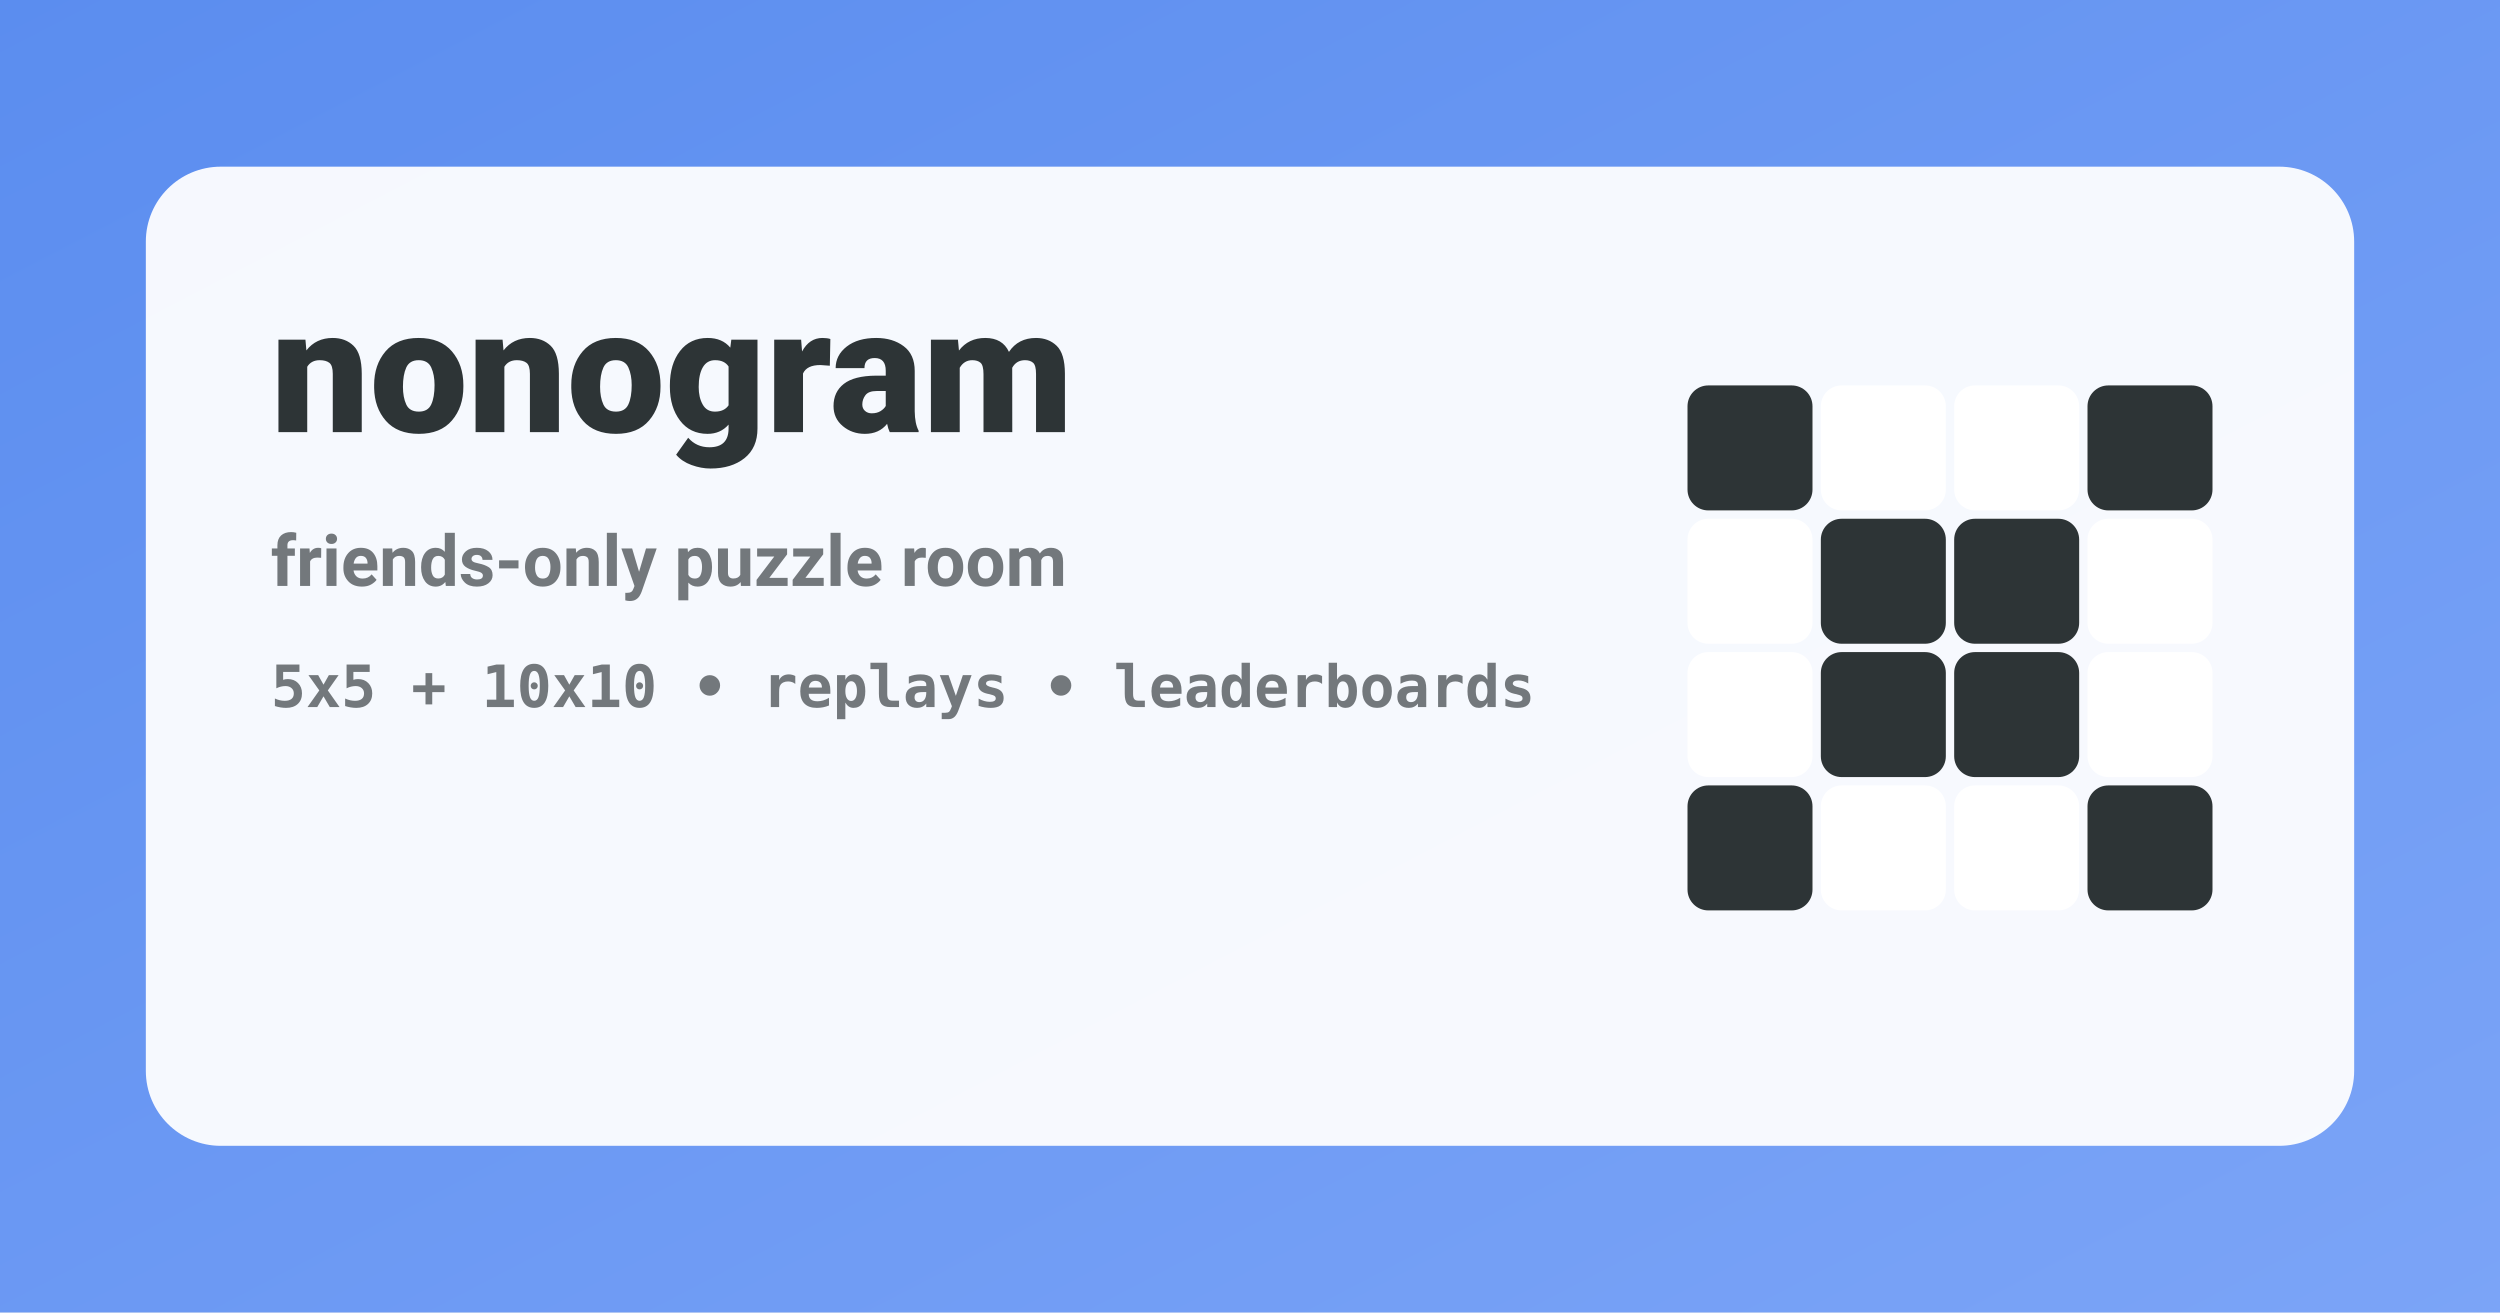
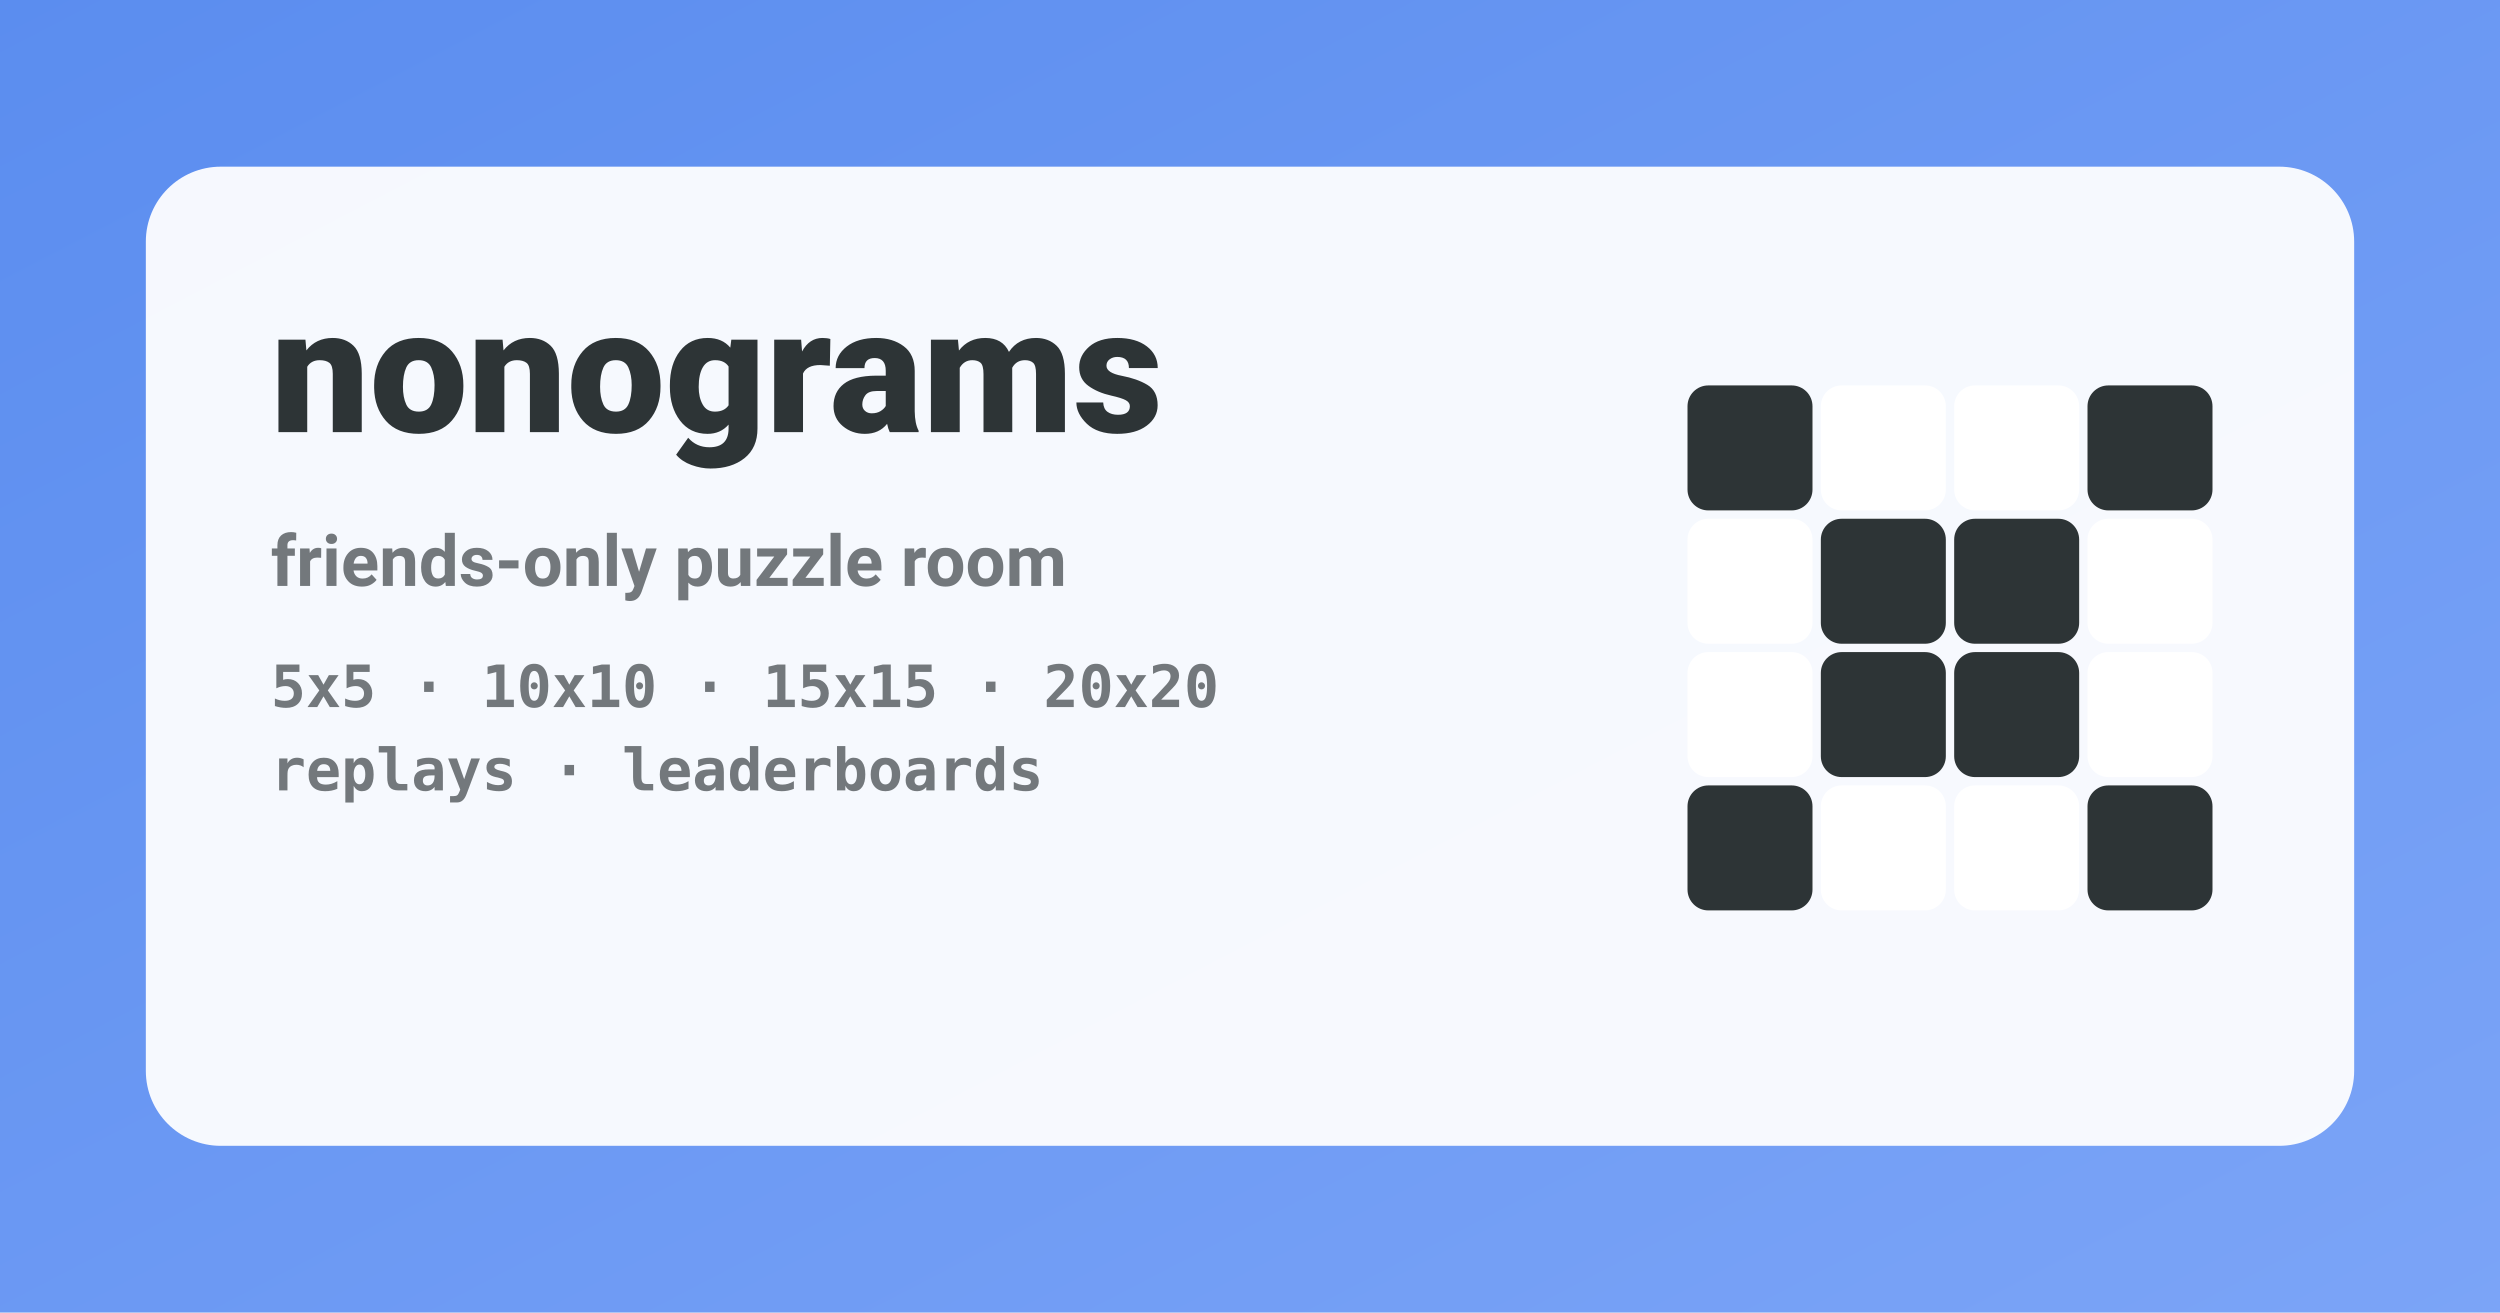
<svg xmlns="http://www.w3.org/2000/svg" width="1200" height="630" viewBox="0 0 1200 630">
  <defs>
    <linearGradient id="g" x1="0" y1="0" x2="1" y2="1">
      <stop offset="0" stop-color="#5b8def" />
      <stop offset="1" stop-color="#7ba4f7" />
    </linearGradient>
    <style>
      .bg{fill:url(#g)}
      .panel{fill:rgba(255,255,255,0.94)}
      .ink{fill:#2d3436}
      .muted{fill:rgba(45,52,54,0.65)}
      .cell-bg{fill:#ffffff}
      .title{font:800 84px ui-sans-serif,system-ui,-apple-system,Segoe UI,Roboto,Helvetica,Arial}
      .sub{font:600 34px ui-sans-serif,system-ui,-apple-system,Segoe UI,Roboto,Helvetica,Arial}
      .mono{font:700 28px ui-monospace,SFMono-Regular,Menlo,Monaco,Consolas,monospace}
    </style>
  </defs>
  <rect class="bg" x="0" y="0" width="1200" height="630" />
  <g transform="translate(70 80)">
    <rect class="panel" x="0" y="0" width="1060" height="470" rx="36" />
    <g transform="translate(60 70)">
-       <text class="title ink" x="0" y="0" dominant-baseline="hanging">nonogram</text>
+       <text class="title ink" x="0" y="0" dominant-baseline="hanging">nonograms</text>
      <text class="sub muted" x="0" y="108" dominant-baseline="hanging">friends-only puzzle room</text>
-       <text class="mono muted" x="0" y="170" dominant-baseline="hanging">5x5 + 10x10 • replays • leaderboards</text>
+       <text class="mono muted" x="0" y="170" dominant-baseline="hanging">5x5 · 10x10 · 15x15 · 20x20</text>
+       <text class="mono muted" x="0" y="210" dominant-baseline="hanging">replays · leaderboards</text>
    </g>
    <g transform="translate(740 105)">
      <rect class="cell-bg" x="0" y="0" width="60" height="60" rx="10" />
      <rect class="cell-bg" x="64" y="0" width="60" height="60" rx="10" />
      <rect class="cell-bg" x="128" y="0" width="60" height="60" rx="10" />
      <rect class="cell-bg" x="192" y="0" width="60" height="60" rx="10" />
      <rect class="cell-bg" x="0" y="64" width="60" height="60" rx="10" />
      <rect class="cell-bg" x="64" y="64" width="60" height="60" rx="10" />
      <rect class="cell-bg" x="128" y="64" width="60" height="60" rx="10" />
      <rect class="cell-bg" x="192" y="64" width="60" height="60" rx="10" />
      <rect class="cell-bg" x="0" y="128" width="60" height="60" rx="10" />
      <rect class="cell-bg" x="64" y="128" width="60" height="60" rx="10" />
      <rect class="cell-bg" x="128" y="128" width="60" height="60" rx="10" />
      <rect class="cell-bg" x="192" y="128" width="60" height="60" rx="10" />
      <rect class="cell-bg" x="0" y="192" width="60" height="60" rx="10" />
      <rect class="cell-bg" x="64" y="192" width="60" height="60" rx="10" />
      <rect class="cell-bg" x="128" y="192" width="60" height="60" rx="10" />
      <rect class="cell-bg" x="192" y="192" width="60" height="60" rx="10" />
      <rect class="ink" x="0" y="0" width="60" height="60" rx="10" />
      <rect class="ink" x="192" y="0" width="60" height="60" rx="10" />
      <rect class="ink" x="64" y="64" width="60" height="60" rx="10" />
      <rect class="ink" x="128" y="64" width="60" height="60" rx="10" />
      <rect class="ink" x="64" y="128" width="60" height="60" rx="10" />
      <rect class="ink" x="128" y="128" width="60" height="60" rx="10" />
      <rect class="ink" x="0" y="192" width="60" height="60" rx="10" />
      <rect class="ink" x="192" y="192" width="60" height="60" rx="10" />
    </g>
  </g>
</svg>
